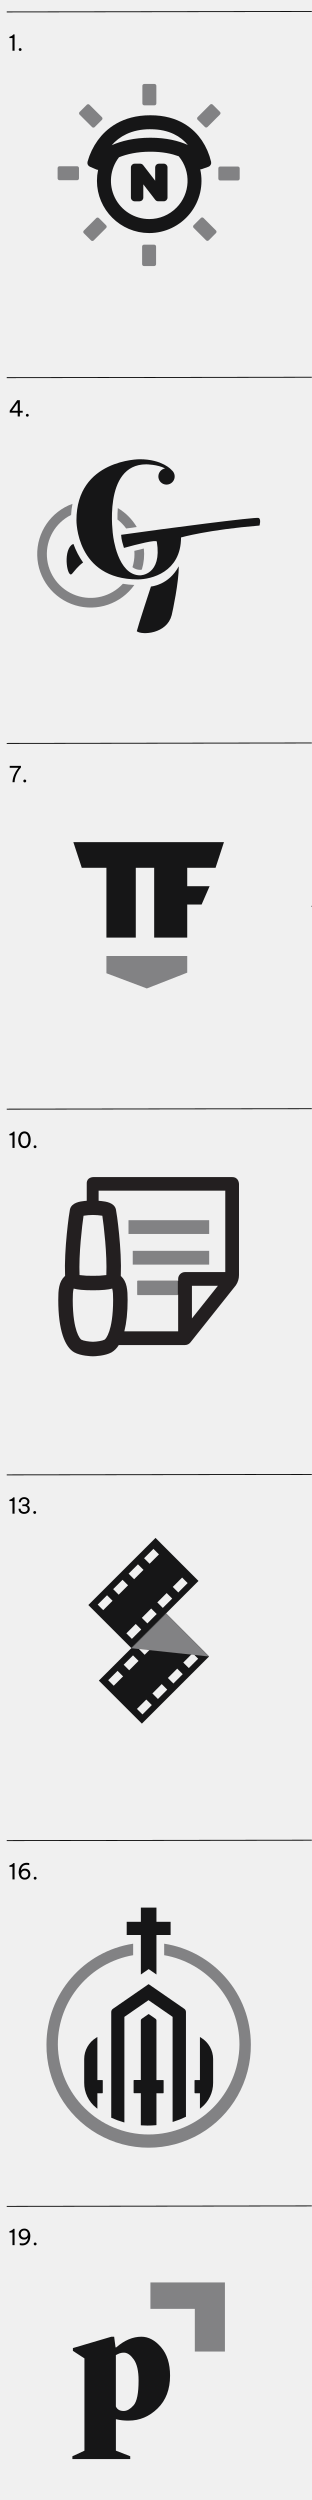
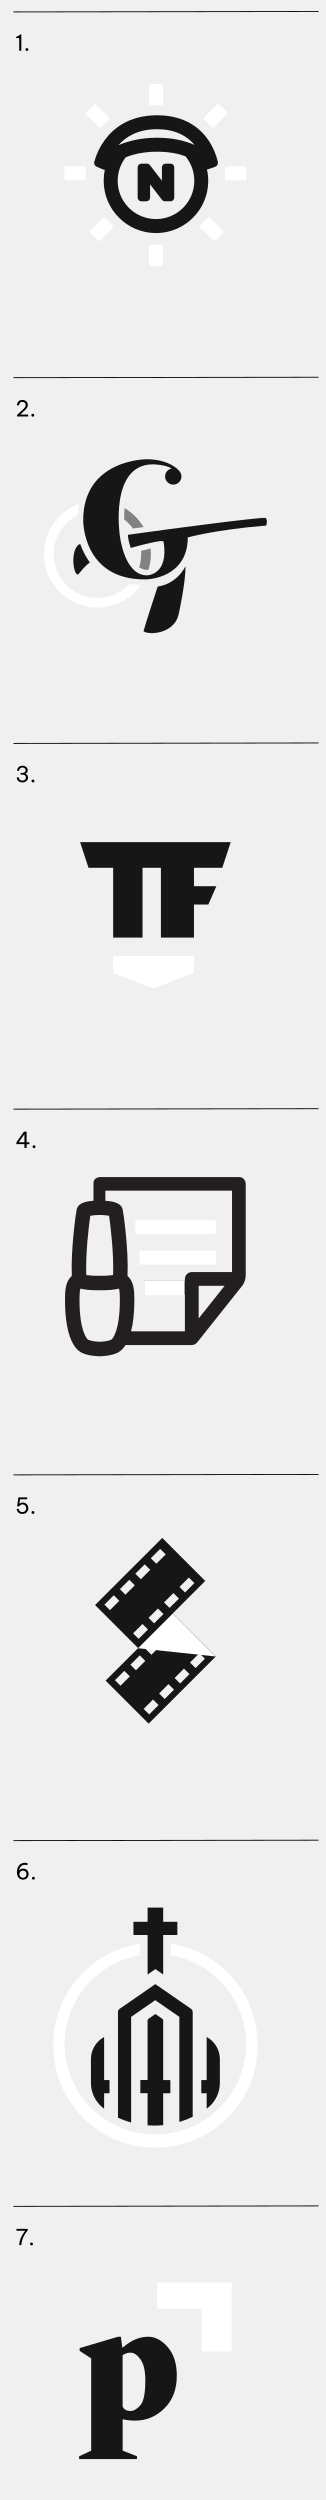
- <svg xmlns="http://www.w3.org/2000/svg" id="Layer_1" data-name="Layer 1" viewBox="0 0 370 2966">
+ <svg xmlns="http://www.w3.org/2000/svg" id="Layer_1" data-name="Layer 1" viewBox="0 0 386 2966">
  <defs>
-     <style>.cls-1{fill:#161617;}.cls-2{fill:#828284;}.cls-3{fill:#231f20;}.cls-4{fill:none;stroke:#000;stroke-miterlimit:10;stroke-width:1.05px;}</style>
+     <style>.cls-1{fill:#161617;}.cls-2{fill:#fff;}.cls-3{fill:#828284;}.cls-4{fill:#231f20;}.cls-5{fill:none;stroke:#000;stroke-miterlimit:10;stroke-width:1.05px;}</style>
  </defs>
-   <path class="cls-1" d="M197,1914.23l-79.72,79.64,51.06,51.06,32.58-32.58L248,1965.28Zm-2.47,13,6.55,6.56-6.55,6.57-4.55,4.54-6.56-6.57Zm-18.36,18.35,6.56,6.56-6.56,6.57-4.54,4.55-6.56-6.57Zm-36.7,49.84-4.54,4.54-6.57-6.56,11.11-11.11,6.56,6.56Zm13.8-13.82-6.56-6.56,11.11-11.11,6.56,6.57-6.57,6.56Zm20.27,47.89L169,2034l-6.56-6.55,11.11-11.11,6.55,6.56Zm18.35-18.36-4.54,4.55-6.56-6.57L191.87,1998l6.54,6.57Zm18.35-18.36-4.54,4.55-6.56-6.56,11.11-11.11,6.56,6.57ZM224,1979l-6.57-6.56,11.11-11.11,6.56,6.56-6.56,6.57Z" />
-   <polygon class="cls-2" points="155.72 1955.44 247.94 1965.29 196.97 1914.23 155.72 1955.44" />
-   <path class="cls-1" d="M184.5,1824.57l-79.72,79.64,51.06,51.06,32.58-32.58,47.06-47.06Zm-2.46,13,6.54,6.56-6.55,6.56-4.55,4.54-6.55-6.56Zm-18.36,18.35,6.56,6.56-6.57,6.56-4.54,4.55-6.56-6.57ZM127,1905.74l-4.54,4.54-6.57-6.56L127,1892.61l6.55,6.56Zm13.81-13.81-6.56-6.57,11.11-11.1,6.56,6.56-6.57,6.57ZM161,1939.81l-4.54,4.54-6.56-6.56,11.11-11.11,6.55,6.56Zm18.35-18.36-4.54,4.55-6.56-6.57,11.11-11.1,6.55,6.56Zm18.35-18.35-4.54,4.54-6.56-6.55L197.75,1890l6.56,6.57Zm13.81-13.81-6.56-6.56,11.11-11.11,6.55,6.56-6.56,6.57Z" />
-   <path class="cls-2" d="M170.66,650.77c-3,.69-6.77,1.6-11.29,2.77.09,1.28.16,2.56.16,3.87a51.4,51.4,0,0,1-2.38,15.52,15.18,15.18,0,0,0,9.19,3.16,10.07,10.07,0,0,0,1.95-.32,63.28,63.28,0,0,0,2.37-25Z" />
-   <path class="cls-2" d="M145.76,692.6a51.95,51.95,0,1,1-61.43-81.66A91.23,91.23,0,0,1,86,597.72,63.44,63.44,0,1,0,159.38,694,103,103,0,0,1,145.76,692.6Z" />
-   <path class="cls-2" d="M139.77,602.77c-.38,4.78-.47,9.4-.41,13.58A52.56,52.56,0,0,1,149.69,627l12.55-1.75A64,64,0,0,0,139.77,602.77Z" />
-   <path class="cls-1" d="M179.1,695.84s20.83-1.3,33-24c.18,18.23-7.3,53.6-8.38,57.88-5.71,22.6-35.61,24-41.44,19.17C163.81,742.3,179.1,695.84,179.1,695.84ZM84.77,646.6c-10.33,9.2-4.63,40.36.7,34.15,2.87-3.35,7.24-9.24,13.1-13.4a91.1,91.1,0,0,1-11.43-22A8.45,8.45,0,0,0,84.77,646.6Zm222.06-32.1c-3.16-1.37-108.16,12.21-163.15,20,.44,6.61,2,10.84,3.37,15.54,16.11-4.44,38.57-10.08,39-7.44,6.49,39.92-19.71,40-19.71,40-27.14,0-32.19-47.21-32.19-47.21s-12.7-84.5,39.37-84.5c0,0,13.52.09,22.32,4.85a9.68,9.68,0,1,0,7.56,1.8v-.13s-10.82-12.57-37.63-12.57c0,0-75.07,0-75.07,72.42,0,0-.91,70.15,72.8,70.15,15.48,0,51.27-8.28,51.27-49.78,0,0,31.81-9.11,93.08-14.11C307.85,623.57,310.14,615.94,306.83,614.5Z" />
-   <polygon class="cls-1" points="265.7 999.07 265.7 999.13 255.73 1029.58 222.12 1029.58 222.12 1051.37 248.69 1051.37 239.17 1073.16 222.12 1073.16 222.12 1112.38 182.9 1112.38 182.9 1029.58 161.11 1029.58 161.11 1112.38 126.25 1112.38 126.25 1029.58 97.01 1029.58 87.03 999.13 87.03 999.07 265.7 999.07" />
-   <polygon class="cls-2" points="126.25 1154.67 174.19 1172.72 222.12 1153.96 222.12 1134.17 126.25 1134.17 126.25 1154.67" />
-   <rect class="cls-2" x="157.49" y="1484" width="90.67" height="16.34" />
-   <path class="cls-3" d="M275.44,1396.5H110.64s-7.73,0-7.73,7.36v20.72c-.9.08-1.83.16-2.76.26-4.9.57-15.1,1.74-17.14,9.87-.93,3.76-7.16,48.09-5.79,79l-.21.18c-7.3,6.67-7.89,16.76-7.89,28.29,0,17.43,1.83,31.77,5.43,42.6,3.24,9.75,7.94,16.55,13.59,19.68,7.63,4.2,19.76,4.62,22.11,4.66h0c2.35-.05,14.47-.46,22.1-4.66a24.58,24.58,0,0,0,8.55-8.7h78.58a8.17,8.17,0,0,0,6.41-3.08l54-67.89a21.56,21.56,0,0,0,3.66-12v-108S283.59,1396.5,275.44,1396.5ZM99.12,1442.36a76.16,76.16,0,0,1,11.14-.93,76.55,76.55,0,0,1,11.15.93c1.7,11.4,5.8,45.75,4.74,70.38a105.06,105.06,0,0,1-15.88.9,105.29,105.29,0,0,1-15.9-.9C93.32,1488,97.42,1453.74,99.12,1442.36Zm30.54,137c-2.3,6.93-4.87,9.64-5.58,10-2.58,1.43-9.19,2.42-13.79,2.53-4.66-.11-11.27-1.1-13.84-2.52-.71-.41-3.28-3.11-5.58-10-2.08-6.23-4.56-17.74-4.56-37.18,0-5.28.16-10.4,1.11-13.41,4.75,1.32,11.88,2,21.74,2h2.22c9.83,0,17-.71,21.73-2,.95,3,1.1,8.13,1.1,13.41C134.21,1561.63,131.74,1573.16,129.66,1579.4Zm98.05-15.17v-38.69h30.78Zm39.56-55H219.52a8.19,8.19,0,0,0-8.17,8.17v2.06h0v.19h-48V1536h48v43.49H147.52c2.57-10,3.89-22.51,3.89-37.23,0-11.54-.6-21.62-7.89-28.29l-.21-.17c1.39-31.12-4.86-75.32-5.8-79-2-8.14-12.22-9.31-17.19-9.88-1.13-.13-2.24-.22-3.32-.3V1412.6l150.27,0Z" />
-   <rect class="cls-2" x="152.46" y="1447.63" width="95.69" height="16.35" />
-   <path class="cls-1" d="M826.73,1079.4s-10-1.39-58.7-1.39-80.12,12.34-94.09,19.33c0-24.69-.93-27.88-3.49-27.95-3.61-.11-8.78,0-9.79,4.19-7,25.23-22.61,27.12-22.61,27.12s-5.2.21-5.2-10.82c0-11.21,4-19.1,8.48-19.1,2.56,0,6.19,5.15,7,6.29a2.41,2.41,0,0,0,3.16,1,1.5,1.5,0,0,0,1-1.91s-2.09-10.71-14.44-10.71a16.46,16.46,0,0,0-15.84,10.48s.76.19-16.7,14.4-24.42,14.44-27.55,14c-.93-2.09-2.1-10.94-2.1-18.63s-2.1-14.9-9.78-14.9-13.05.23-28,21.42c-.7-3.72,1.4-14.76,1.4-14.76s17.93-25.53,17.93-55.81c0,0,.7-17.94-16.07-17.94-20.27,0-18.4,77.8-18.4,77.8s-22.12,10.71-68.48,10.71S371.38,1075,371.38,1075s-1.8-1.48-1.8.48c0,2.56,46.29,20,84.25,20a245.65,245.65,0,0,0,68.95-10c-.7,1.39-.93,14.44-.93,20s11,4.07,12.57,3.62c1.35-.38,3.06-1.91,3.5-5.25,1.2-9.24,16.07-26.09,19.33-26.09s.93,19.1.93,22.13c0,10.55,1.61,13.37,11.16,13.37,24,0,44.31-26.27,50.84-31.16-2.8,2.8-1.52,24,11.4,24,20.64,0,25.82-17.83,28.62-22-.51,2.26-1.17,12-1.17,21.13-13.11,9-22.36,32.44-22.36,42.46s2.8,14.44,10.25,14.44,17.16-1.67,22.83-17.71c2.39-6.76,4.58-35.55,4.42-44.25,36.18-17.08,69.29-19.92,93.67-19.92,48.44,0,52.5.77,54.59.77s4.9.73,4.9-.67C827.33,1079.32,826.73,1079.4,826.73,1079.4Zm-286-48.45c1-9.26,2.69-21,6.06-21,2,0,7.33.84,7.33,12.25s-5.12,39-14.55,49.38C539.55,1071.6,539.73,1040.4,540.71,1031Zm105,126c-5.13,0-4.43-9.78-4.43-10.83,0-16.88,17.35-36.79,17.35-36.79C658.8,1153.13,650.88,1157,645.76,1157Z" />
-   <path class="cls-1" d="M198.73,198.57a4.4,4.4,0,0,0-4.4-4.39h-5.85a4.39,4.39,0,0,0-4.39,4.41V214.4l-14.25-18.48a4.42,4.42,0,0,0-3.48-1.72h-6.65a4.4,4.4,0,0,0-4.4,4.4l0,35.83a4.42,4.42,0,0,0,4.4,4.4h5.92a4.4,4.4,0,0,0,4.39-4.4v-15.7l14.19,18.37a4.44,4.44,0,0,0,3.48,1.71h6.65a4.4,4.4,0,0,0,4.39-4.41Z" />
-   <rect class="cls-2" x="168.58" y="290.29" width="16.58" height="25.36" rx="2.23" />
-   <rect class="cls-2" x="168.91" y="99.61" width="16.58" height="25.36" rx="2.23" />
-   <rect class="cls-2" x="99.99" y="263.71" width="25.36" height="16.58" rx="2.23" transform="translate(-159.43 159.58) rotate(-45.05)" />
-   <rect class="cls-2" x="235.05" y="129.11" width="25.36" height="16.58" rx="2.23" transform="translate(-24.54 215.64) rotate(-45.05)" />
-   <rect class="cls-2" x="234.68" y="259.21" width="16.58" height="25.36" rx="2.23" transform="translate(-121.11 251.74) rotate(-45.05)" />
-   <rect class="cls-2" x="99.39" y="124.84" width="16.58" height="25.36" rx="2.23" transform="translate(-65.72 116.57) rotate(-45.05)" />
-   <rect class="cls-2" x="68.35" y="197.23" width="25.36" height="16.58" rx="2.23" />
-   <rect class="cls-2" x="259.02" y="197.55" width="25.36" height="16.58" rx="2.23" />
-   <path class="cls-1" d="M250.44,192a76.4,76.4,0,0,0-11-25.45c-9.19-13.6-27.25-29.8-61-29.8h-.09c-33.71,0-52.49,16.15-62.3,29.67a80.13,80.13,0,0,0-12.18,25.4,5,5,0,0,0,2.86,6l7.65,3.29a5.22,5.22,0,0,0,2,.4,61.31,61.31,0,0,0-1.37,13,62.1,62.1,0,0,0,62,62h.05a62,62,0,0,0,60.49-75.55,5.07,5.07,0,0,0,1.76-.28l7.88-2.8A5,5,0,0,0,250.44,192Zm-72.09-38.67h.08c22.62,0,36.26,8.82,44.43,18.66-10.85-4.84-25.39-8.59-44.38-8.59h-.12c-19.37,0-34.47,3.92-45.83,8.87C141.27,162.26,155.48,153.3,178.35,153.29Zm30.86,93.23a45.17,45.17,0,0,1-32.13,13.34h0a45.44,45.44,0,0,1-35.91-73.3c9.25-3.71,21.49-6.61,37.24-6.62h.11c14.08,0,25.08,2.31,33.52,5.43a45.45,45.45,0,0,1-2.79,61.15Z" />
-   <path class="cls-1" d="M85.88,2917.44v-3.31l14.3-6.64V2798l-13.68-8.92v-3.32l45.61-13.47h3.31l1.66,12.65h.83q14.51-12.64,29.86-12.65,12.63,0,23.32,12.44t10.67,33.79q0,24.46-14.82,38.87t-34.1,14.41a60.71,60.71,0,0,1-15.34-1.66v37.31l17,6.64v3.31ZM147,2791.2a14.29,14.29,0,0,0-4.87.72,37.84,37.84,0,0,0-4.66,2.18V2855c1.52,3.6,4.62,5.39,9.33,5.39q5.79,0,11.71-6.73t5.91-29.55q0-16.79-5.71-24.87T147,2791.2Z" />
-   <polygon class="cls-2" points="266.85 2789.87 231.14 2789.87 231.14 2739.23 178.46 2739.23 178.46 2707.89 266.85 2707.89 266.85 2789.87" />
-   <path class="cls-2" d="M194.77,2306v13.65c50.65,8.77,89.33,52.92,89.33,106a107.74,107.74,0,0,1-215.47,0c0-53.12,38.68-97.27,89.33-106V2306c-58.12,8.92-102.83,59.11-102.83,119.69a121.24,121.24,0,1,0,242.47,0C297.6,2365.11,252.89,2314.92,194.77,2306Z" />
-   <polygon class="cls-1" points="167.12 2342.55 176.37 2336.14 185.61 2342.55 185.61 2295.65 202.41 2295.65 202.41 2280 185.61 2280 185.61 2263.18 167.12 2263.18 167.12 2280 150.32 2280 150.32 2295.65 167.12 2295.65 167.12 2342.55" />
-   <path class="cls-1" d="M167.88,2521.52c2.75.19,5,.27,7.22.27,3.13,0,6.42-.16,9.77-.47l.74-.07v-37.83h7.95a.57.57,0,0,0,.57-.57v-14.51a.56.56,0,0,0-.57-.57h-7.95V2397a2.27,2.27,0,0,0-1-1.87l-7.94-5.5a.56.56,0,0,0-.65,0l-7.94,5.5a2.27,2.27,0,0,0-1,1.87v70.75h-8a.56.56,0,0,0-.57.57v14.51a.57.57,0,0,0,.57.57h8v38Z" />
-   <path class="cls-1" d="M206.05,2517.11a104.41,104.41,0,0,0,14.11-5.56l.46-.23V2387a4.58,4.58,0,0,0-2-3.76l-42-29.05a.56.56,0,0,0-.65,0l-42,29.05a4.58,4.58,0,0,0-2,3.76v125.47l.48.22a105.38,105.38,0,0,0,14.12,5.14l1,.29V2392.81l28.6-19.8,28.61,19.8v124.63Z" />
-   <path class="cls-1" d="M238.67,2500.63a37.64,37.64,0,0,0,14.18-29.69v-28.05a29.82,29.82,0,0,0-14.41-25.45l-1.24-.75v51.08h-5.84a.56.56,0,0,0-.57.57v14.51a.57.57,0,0,0,.57.57h5.84v18.35Z" />
-   <path class="cls-1" d="M114.06,2500.63a37.64,37.64,0,0,1-14.18-29.69v-28.05a29.82,29.82,0,0,1,14.41-25.45l1.24-.75v51.08h5.84a.56.56,0,0,1,.57.57v14.51a.57.57,0,0,1-.57.57h-5.84v18.35Z" />
-   <path d="M17.29,40.84V60.19H14.78v-15l-3.63,0V43.74l.65-.21a10,10,0,0,0,2.24-1,6.35,6.35,0,0,0,1.58-1.43l.24-.29Z" />
-   <path d="M23.91,60.45a1.62,1.62,0,0,1-1.22-.51,1.73,1.73,0,0,1,0-2.39,1.7,1.7,0,0,1,2.92,1.2A1.68,1.68,0,0,1,25.13,60,1.64,1.64,0,0,1,23.91,60.45Z" />
-   <line class="cls-4" x1="8" y1="14.16" x2="369.94" y2="13.64" />
-   <path d="M21,494.1v-4.5l-9.47,0v-2.33l8.89-12.5h3.14v12.63h3.37v2.22H23.57v4.5Zm-6.83-6.72H21v-9.62Z" />
-   <path d="M32.41,494.36a1.62,1.62,0,0,1-1.22-.51,1.73,1.73,0,0,1,0-2.39,1.7,1.7,0,0,1,2.92,1.2,1.68,1.68,0,0,1-.48,1.21A1.64,1.64,0,0,1,32.41,494.36Z" />
-   <line class="cls-4" x1="8" y1="448.07" x2="369.94" y2="447.55" />
-   <path d="M14.83,928a22.86,22.86,0,0,1,.66-4.77A26.26,26.26,0,0,1,16.93,919a32.39,32.39,0,0,1,1.8-3.54c.63-1.05,1.23-2,1.79-2.73s1-1.37,1.4-1.81H11.54v-2.27H24.85v1.91c-.7.78-1.32,1.54-1.87,2.27A31.93,31.93,0,0,0,19.45,919,27,27,0,0,0,18,923.21a23,23,0,0,0-.68,4.8Z" />
-   <path d="M29.38,928.27a1.61,1.61,0,0,1-1.22-.51,1.73,1.73,0,0,1,0-2.39,1.71,1.71,0,1,1,1.22,2.9Z" />
-   <line class="cls-4" x1="8" y1="881.98" x2="369.94" y2="881.46" />
-   <path d="M17.29,1342.57v19.35H14.78v-15l-3.63,0v-1.47l.65-.21a10,10,0,0,0,2.24-1,6.16,6.16,0,0,0,1.58-1.43l.24-.29Z" />
-   <path d="M29,1362.16a6.3,6.3,0,0,1-3.19-.8,6.94,6.94,0,0,1-2.31-2.17,10.73,10.73,0,0,1-1.42-3.18,15.28,15.28,0,0,1,0-7.6,10.79,10.79,0,0,1,1.42-3.17,6.65,6.65,0,0,1,2.31-2.17,6.84,6.84,0,0,1,6.38,0,6.68,6.68,0,0,1,2.32,2.17,10.77,10.77,0,0,1,1.41,3.17,15.28,15.28,0,0,1,0,7.6,10.72,10.72,0,0,1-1.41,3.18,7,7,0,0,1-2.32,2.17A6.3,6.3,0,0,1,29,1362.16Zm0-2.36a4,4,0,0,0,3.41-1.92,12.52,12.52,0,0,0,0-11.31,4,4,0,0,0-6.82,0,12.5,12.5,0,0,0,0,11.3A4,4,0,0,0,29,1359.8Z" />
-   <path d="M41.59,1362.18a1.62,1.62,0,0,1-1.22-.51,1.73,1.73,0,0,1,0-2.39,1.7,1.7,0,0,1,2.92,1.2,1.68,1.68,0,0,1-.48,1.21A1.64,1.64,0,0,1,41.59,1362.18Z" />
-   <line class="cls-4" x1="8" y1="1315.89" x2="369.94" y2="1315.37" />
-   <path d="M17.29,1776.48v19.35H14.78v-15l-3.63,0v-1.47l.65-.21a10.48,10.48,0,0,0,2.24-1,6.4,6.4,0,0,0,1.58-1.44l.24-.29Z" />
-   <path d="M28.67,1796.09a8.07,8.07,0,0,1-3.23-.65A5.53,5.53,0,0,1,22,1790h2.43a3.66,3.66,0,0,0,.62,2.19,3.62,3.62,0,0,0,1.59,1.28,5.13,5.13,0,0,0,2,.42,4.89,4.89,0,0,0,2.07-.43,3.66,3.66,0,0,0,1.51-1.27,3.4,3.4,0,0,0,.58-2,3.12,3.12,0,0,0-1-2.45,4,4,0,0,0-2.72-.9H26.47v-2h2.62a3.66,3.66,0,0,0,2.42-.84,2.8,2.8,0,0,0,1-2.27,3,3,0,0,0-.54-1.8,3.74,3.74,0,0,0-1.41-1.16,4.39,4.39,0,0,0-3.77,0,3.69,3.69,0,0,0-1.48,1.3,3.91,3.91,0,0,0-.57,2.2H22.37a5.62,5.62,0,0,1,3.31-5.41,7.23,7.23,0,0,1,3-.66,7.32,7.32,0,0,1,3.05.64,5.82,5.82,0,0,1,2.31,1.83,4.56,4.56,0,0,1,.89,2.84,4.34,4.34,0,0,1-2.77,4.21v.13a4.79,4.79,0,0,1,2.28,1.59,4.45,4.45,0,0,1,.89,2.83,5.17,5.17,0,0,1-.95,3.11,6,6,0,0,1-2.45,2A7.87,7.87,0,0,1,28.67,1796.09Z" />
-   <path d="M41.17,1796.09a1.59,1.59,0,0,1-1.21-.51,1.7,1.7,0,0,1,0-2.39,1.61,1.61,0,0,1,1.21-.5,1.7,1.7,0,1,1,0,3.4Z" />
-   <line class="cls-4" x1="8" y1="1749.8" x2="369.94" y2="1749.28" />
-   <path d="M17.29,2210.39v19.35H14.78v-15l-3.63,0v-1.47l.65-.21a10.48,10.48,0,0,0,2.24-1,6.4,6.4,0,0,0,1.58-1.44l.24-.29Z" />
-   <path d="M29.38,2230a7,7,0,0,1-3.23-.7,6.29,6.29,0,0,1-2.27-2,8.83,8.83,0,0,1-1.32-2.84,13.07,13.07,0,0,1-.43-3.34,15,15,0,0,1,.32-3,13.18,13.18,0,0,1,1-3,8.77,8.77,0,0,1,1.78-2.57,8.14,8.14,0,0,1,2.69-1.82,9.19,9.19,0,0,1,3.7-.68,11.89,11.89,0,0,1,1.53.09,13.64,13.64,0,0,1,1.53.3v2.35c-.63-.14-1.18-.24-1.66-.3a11.64,11.64,0,0,0-1.45-.09,6.85,6.85,0,0,0-2.74.49,5.73,5.73,0,0,0-1.9,1.28,6.48,6.48,0,0,0-1.23,1.72,8.31,8.31,0,0,0-.67,1.83,8.9,8.9,0,0,0-.24,1.56,5,5,0,0,1,.74-.86,5.06,5.06,0,0,1,1.54-1,6.36,6.36,0,0,1,2.54-.44,6.31,6.31,0,0,1,3.55.93,6,6,0,0,1,2.13,2.39,7,7,0,0,1,0,6.21,6.11,6.11,0,0,1-2.2,2.46A6.56,6.56,0,0,1,29.38,2230Zm-.06-2.19a4.56,4.56,0,0,0,2-.47,4,4,0,0,0,1.56-1.43,4.26,4.26,0,0,0,.62-2.37,4.36,4.36,0,0,0-.62-2.39,3.93,3.93,0,0,0-1.56-1.42,4.51,4.51,0,0,0-4,0,4,4,0,0,0-1.57,1.42,4.35,4.35,0,0,0-.61,2.39,4.26,4.26,0,0,0,.61,2.37,4,4,0,0,0,1.57,1.43A4.55,4.55,0,0,0,29.32,2227.81Z" />
-   <path d="M41.7,2230a1.64,1.64,0,0,1-1.22-.5,1.71,1.71,0,0,1-.48-1.2,1.66,1.66,0,0,1,.48-1.2,1.73,1.73,0,0,1,2.43,0,1.73,1.73,0,0,1,0,2.41A1.62,1.62,0,0,1,41.7,2230Z" />
-   <line class="cls-4" x1="8" y1="2183.71" x2="369.94" y2="2183.19" />
-   <path d="M17.29,2644.3v19.35H14.78v-15l-3.63,0v-1.47l.65-.21a10,10,0,0,0,2.24-1,6.16,6.16,0,0,0,1.58-1.43l.24-.29Z" />
-   <path d="M28.75,2644a7,7,0,0,1,3.23.7,6.26,6.26,0,0,1,2.26,2,8.87,8.87,0,0,1,1.32,2.83,12.57,12.57,0,0,1,.43,3.36,14.87,14.87,0,0,1-.31,3,13.69,13.69,0,0,1-1,3,9.36,9.36,0,0,1-1.78,2.58,8.38,8.38,0,0,1-2.69,1.81,9.22,9.22,0,0,1-3.7.68,10.39,10.39,0,0,1-1.52-.1c-.47-.07-1-.17-1.54-.29v-2.35c.62.12,1.18.22,1.66.29a10,10,0,0,0,1.45.1,7,7,0,0,0,2.73-.48,5.69,5.69,0,0,0,1.91-1.29,6.72,6.72,0,0,0,1.23-1.72,8.85,8.85,0,0,0,.67-1.83,8.65,8.65,0,0,0,.23-1.56,4.4,4.4,0,0,1-.73.86,5.19,5.19,0,0,1-1.54,1,6.4,6.4,0,0,1-2.54.44,6.35,6.35,0,0,1-3.54-.93,5.91,5.91,0,0,1-2.15-2.4,7,7,0,0,1-.72-3.07,7.13,7.13,0,0,1,.73-3.14,6.06,6.06,0,0,1,2.22-2.45A6.67,6.67,0,0,1,28.75,2644Zm.05,2.19a4.4,4.4,0,0,0-2,.48,3.86,3.86,0,0,0-1.57,1.41,4.27,4.27,0,0,0-.61,2.38,4.33,4.33,0,0,0,.61,2.39,3.91,3.91,0,0,0,1.57,1.43,4.49,4.49,0,0,0,4,0,3.91,3.91,0,0,0,1.57-1.43,4.33,4.33,0,0,0,.62-2.39,4.27,4.27,0,0,0-.62-2.38,3.86,3.86,0,0,0-1.57-1.41A4.37,4.37,0,0,0,28.8,2646.23Z" />
-   <path d="M41.7,2663.91a1.61,1.61,0,0,1-1.22-.51,1.73,1.73,0,0,1,0-2.39,1.73,1.73,0,0,1,2.43,0,1.67,1.67,0,0,1,.49,1.2,1.69,1.69,0,0,1-.49,1.21A1.62,1.62,0,0,1,41.7,2663.91Z" />
-   <line class="cls-4" x1="8" y1="2617.62" x2="369.94" y2="2617.1" />
-   <rect class="cls-2" x="163" y="1519.5" width="48" height="17" />
+   <path class="cls-1" d="M205,1914.23l-79.72,79.64,51.06,51.06,32.58-32.58L256,1965.28Zm-2.47,13,6.55,6.56-6.55,6.57-4.55,4.54-6.56-6.57Zm-18.36,18.35,6.56,6.56-6.56,6.57-4.54,4.55-6.56-6.57Zm-36.7,49.84-4.54,4.54-6.57-6.56,11.11-11.11,6.56,6.56Zm13.8-13.82-6.56-6.56,11.11-11.11,6.56,6.57-6.57,6.56Zm20.27,47.89L177,2034l-6.56-6.55,11.11-11.11,6.55,6.56Zm18.35-18.36-4.54,4.55-6.56-6.57L199.87,1998l6.54,6.57Zm18.35-18.36-4.54,4.55-6.56-6.56,11.11-11.11,6.56,6.57ZM232,1979l-6.57-6.56,11.11-11.11,6.56,6.56-6.56,6.57Z" />
+   <polygon class="cls-2" points="163.72 1955.44 255.94 1965.29 204.97 1914.23 163.72 1955.44" />
+   <path class="cls-1" d="M192.5,1824.57l-79.72,79.64,51.06,51.06,32.58-32.58,47.06-47.06Zm-2.46,13,6.54,6.56-6.55,6.56-4.55,4.54-6.55-6.56Zm-18.36,18.35,6.56,6.56-6.57,6.56-4.54,4.55-6.56-6.57ZM135,1905.74l-4.54,4.54-6.57-6.56L135,1892.61l6.55,6.56Zm13.81-13.81-6.56-6.57,11.11-11.1,6.56,6.56-6.57,6.57ZM169,1939.81l-4.54,4.54-6.56-6.56,11.11-11.11,6.55,6.56Zm18.35-18.36-4.54,4.55-6.56-6.57,11.11-11.1,6.55,6.56Zm18.35-18.35-4.54,4.54-6.56-6.55L205.75,1890l6.56,6.57Zm13.81-13.81-6.56-6.56,11.11-11.11,6.55,6.56-6.56,6.57Z" />
+   <path class="cls-3" d="M178.66,650.77c-3,.69-6.77,1.6-11.29,2.77.09,1.28.16,2.56.16,3.87a51.4,51.4,0,0,1-2.38,15.52,15.18,15.18,0,0,0,9.19,3.16,10.07,10.07,0,0,0,1.95-.32,63.28,63.28,0,0,0,2.37-25Z" />
+   <path class="cls-2" d="M153.76,692.6a51.95,51.95,0,1,1-61.43-81.66A91.23,91.23,0,0,1,94,597.72,63.44,63.44,0,1,0,167.38,694,103,103,0,0,1,153.76,692.6Z" />
+   <path class="cls-3" d="M147.77,602.77c-.38,4.78-.47,9.4-.41,13.58A52.56,52.56,0,0,1,157.69,627l12.55-1.75A64,64,0,0,0,147.77,602.77Z" />
+   <path class="cls-1" d="M187.1,695.84s20.83-1.3,33-24c.18,18.23-7.3,53.6-8.38,57.88-5.71,22.6-35.61,24-41.44,19.17C171.81,742.3,187.1,695.84,187.1,695.84ZM92.77,646.6c-10.33,9.2-4.63,40.36.7,34.15,2.87-3.35,7.24-9.24,13.1-13.4a91.1,91.1,0,0,1-11.43-22A8.45,8.45,0,0,0,92.77,646.6Zm222.06-32.1c-3.16-1.37-108.16,12.21-163.15,20,.44,6.61,2,10.84,3.37,15.54,16.11-4.44,38.57-10.08,39-7.44,6.49,39.92-19.71,40-19.71,40-27.14,0-32.19-47.21-32.19-47.21s-12.7-84.5,39.37-84.5c0,0,13.52.09,22.32,4.85a9.68,9.68,0,1,0,7.56,1.8v-.13s-10.82-12.57-37.63-12.57c0,0-75.07,0-75.07,72.42,0,0-.91,70.15,72.8,70.15,15.48,0,51.27-8.28,51.27-49.78,0,0,31.81-9.11,93.08-14.11C315.85,623.57,318.14,615.94,314.83,614.5Z" />
+   <polygon class="cls-1" points="273.7 999.07 273.7 999.13 263.73 1029.58 230.12 1029.58 230.12 1051.37 256.69 1051.37 247.17 1073.16 230.12 1073.16 230.12 1112.38 190.9 1112.38 190.9 1029.58 169.11 1029.58 169.11 1112.38 134.25 1112.38 134.25 1029.58 105.01 1029.58 95.03 999.13 95.03 999.07 273.7 999.07" />
+   <polygon class="cls-2" points="134.25 1154.67 182.19 1172.72 230.12 1153.96 230.12 1134.17 134.25 1134.17 134.25 1154.67" />
+   <rect class="cls-2" x="165.49" y="1484" width="90.67" height="16.34" />
+   <path class="cls-4" d="M283.44,1396.5H118.64s-7.73,0-7.73,7.36v20.72c-.9.08-1.83.16-2.76.26-4.9.57-15.1,1.74-17.14,9.87-.93,3.76-7.16,48.09-5.79,79l-.21.18c-7.3,6.67-7.89,16.76-7.89,28.29,0,17.43,1.83,31.77,5.43,42.6,3.24,9.75,7.94,16.55,13.59,19.68,7.63,4.2,19.76,4.62,22.11,4.66h0c2.35-.05,14.47-.46,22.1-4.66a24.58,24.58,0,0,0,8.55-8.7h78.58a8.17,8.17,0,0,0,6.41-3.08l54-67.89a21.56,21.56,0,0,0,3.66-12v-108S291.59,1396.5,283.44,1396.5Zm-176.32,45.86a76.16,76.16,0,0,1,11.14-.93,76.55,76.55,0,0,1,11.15.93c1.7,11.4,5.8,45.75,4.74,70.38a105.06,105.06,0,0,1-15.88.9,105.29,105.29,0,0,1-15.9-.9C101.32,1488,105.42,1453.74,107.12,1442.36Zm30.54,137c-2.3,6.93-4.87,9.64-5.58,10-2.58,1.43-9.19,2.42-13.79,2.53-4.66-.11-11.27-1.1-13.84-2.52-.71-.41-3.28-3.11-5.58-10-2.08-6.23-4.56-17.74-4.56-37.18,0-5.28.16-10.4,1.11-13.41,4.75,1.32,11.88,2,21.74,2h2.22c9.83,0,17-.71,21.73-2,.95,3,1.1,8.13,1.1,13.41C142.21,1561.63,139.74,1573.16,137.66,1579.4Zm98.05-15.17v-38.69h30.78Zm39.56-55H227.52a8.19,8.19,0,0,0-8.17,8.17v2.06h0v.19h-48V1536h48v43.49H155.52c2.57-10,3.89-22.51,3.89-37.23,0-11.54-.6-21.62-7.89-28.29l-.21-.17c1.39-31.12-4.86-75.32-5.8-79-2-8.14-12.22-9.31-17.19-9.88-1.13-.13-2.24-.22-3.32-.3V1412.6l150.27,0Z" />
+   <rect class="cls-2" x="160.46" y="1447.63" width="95.69" height="16.35" />
+   <path class="cls-1" d="M206.73,198.57a4.4,4.4,0,0,0-4.4-4.39h-5.85a4.39,4.39,0,0,0-4.39,4.41V214.4l-14.25-18.48a4.42,4.42,0,0,0-3.48-1.72h-6.65a4.4,4.4,0,0,0-4.4,4.4l0,35.83a4.42,4.42,0,0,0,4.4,4.4h5.92a4.4,4.4,0,0,0,4.39-4.4v-15.7l14.19,18.37a4.44,4.44,0,0,0,3.48,1.71h6.65a4.4,4.4,0,0,0,4.39-4.41Z" />
+   <rect class="cls-2" x="176.58" y="290.29" width="16.58" height="25.36" rx="2.23" />
+   <rect class="cls-2" x="176.91" y="99.61" width="16.58" height="25.36" rx="2.23" />
+   <rect class="cls-2" x="107.99" y="263.71" width="25.36" height="16.58" rx="2.23" transform="translate(-157.09 165.25) rotate(-45.05)" />
+   <rect class="cls-2" x="243.05" y="129.11" width="25.36" height="16.58" rx="2.23" transform="translate(-22.19 221.3) rotate(-45.05)" />
+   <rect class="cls-2" x="242.68" y="259.21" width="16.58" height="25.36" rx="2.23" transform="translate(-118.76 257.4) rotate(-45.05)" />
+   <rect class="cls-2" x="107.39" y="124.84" width="16.58" height="25.36" rx="2.23" transform="translate(-63.37 122.23) rotate(-45.05)" />
+   <rect class="cls-2" x="76.35" y="197.23" width="25.36" height="16.58" rx="2.23" />
+   <rect class="cls-2" x="267.02" y="197.55" width="25.36" height="16.58" rx="2.23" />
+   <path class="cls-1" d="M258.44,192a76.4,76.4,0,0,0-11-25.45c-9.19-13.6-27.25-29.8-61-29.8h-.09c-33.71,0-52.49,16.15-62.3,29.67a80.13,80.13,0,0,0-12.18,25.4,5,5,0,0,0,2.86,6l7.65,3.29a5.22,5.22,0,0,0,2,.4,61.31,61.31,0,0,0-1.37,13,62.1,62.1,0,0,0,62,62h.05a62,62,0,0,0,60.49-75.55,5.07,5.07,0,0,0,1.76-.28l7.88-2.8A5,5,0,0,0,258.44,192Zm-72.09-38.67h.08c22.62,0,36.26,8.82,44.43,18.66-10.85-4.84-25.39-8.59-44.38-8.59h-.12c-19.37,0-34.47,3.92-45.83,8.87C149.27,162.26,163.48,153.3,186.35,153.29Zm30.86,93.23a45.17,45.17,0,0,1-32.13,13.34h0a45.44,45.44,0,0,1-35.91-73.3c9.25-3.71,21.49-6.61,37.24-6.62h.11c14.08,0,25.08,2.31,33.52,5.43a45.45,45.45,0,0,1-2.79,61.15Z" />
+   <path class="cls-1" d="M93.88,2917.44v-3.31l14.3-6.64V2798l-13.68-8.92v-3.32l45.61-13.47h3.31l1.66,12.65h.83q14.51-12.64,29.86-12.65,12.63,0,23.32,12.44t10.67,33.79q0,24.46-14.82,38.87t-34.1,14.41a60.71,60.71,0,0,1-15.34-1.66v37.31l17,6.64v3.31ZM155,2791.2a14.29,14.29,0,0,0-4.87.72,37.84,37.84,0,0,0-4.66,2.18V2855c1.52,3.6,4.62,5.39,9.33,5.39q5.79,0,11.71-6.73t5.91-29.55q0-16.79-5.71-24.87T155,2791.2Z" />
+   <polygon class="cls-2" points="274.85 2789.87 239.14 2789.87 239.14 2739.23 186.46 2739.23 186.46 2707.89 274.85 2707.89 274.85 2789.87" />
+   <path class="cls-2" d="M202.77,2306v13.65c50.65,8.77,89.33,52.92,89.33,106a107.74,107.74,0,0,1-215.47,0c0-53.12,38.68-97.27,89.33-106V2306c-58.12,8.92-102.83,59.11-102.83,119.69a121.24,121.24,0,1,0,242.47,0C305.6,2365.11,260.89,2314.92,202.77,2306Z" />
+   <polygon class="cls-1" points="175.12 2342.55 184.37 2336.14 193.61 2342.55 193.61 2295.65 210.41 2295.65 210.41 2280 193.61 2280 193.61 2263.18 175.12 2263.18 175.12 2280 158.32 2280 158.32 2295.65 175.12 2295.65 175.12 2342.55" />
+   <path class="cls-1" d="M175.88,2521.52c2.75.19,5,.27,7.22.27,3.13,0,6.42-.16,9.77-.47l.74-.07v-37.83h7.95a.57.57,0,0,0,.57-.57v-14.51a.56.56,0,0,0-.57-.57h-7.95V2397a2.27,2.27,0,0,0-1-1.87l-7.94-5.5a.56.56,0,0,0-.65,0l-7.94,5.5a2.27,2.27,0,0,0-1,1.87v70.75h-8a.56.56,0,0,0-.57.57v14.51a.57.57,0,0,0,.57.57h8v38Z" />
+   <path class="cls-1" d="M214.05,2517.11a104.41,104.41,0,0,0,14.11-5.56l.46-.23V2387a4.58,4.58,0,0,0-2-3.76l-42-29.05a.56.56,0,0,0-.65,0l-42,29.05a4.58,4.58,0,0,0-2,3.76v125.47l.48.22a105.38,105.38,0,0,0,14.12,5.14l1,.29V2392.81l28.6-19.8,28.61,19.8v124.63Z" />
+   <path class="cls-1" d="M246.67,2500.63a37.64,37.64,0,0,0,14.18-29.69v-28.05a29.82,29.82,0,0,0-14.41-25.45l-1.24-.75v51.08h-5.84a.56.56,0,0,0-.57.57v14.51a.57.57,0,0,0,.57.57h5.84v18.35Z" />
+   <path class="cls-1" d="M122.06,2500.63a37.64,37.64,0,0,1-14.18-29.69v-28.05a29.82,29.82,0,0,1,14.41-25.45l1.24-.75v51.08h5.84a.56.56,0,0,1,.57.57v14.51a.57.57,0,0,1-.57.57h-5.84v18.35Z" />
+   <path d="M25.29,40.84V60.19H22.78v-15l-3.63,0V43.74l.65-.21a10,10,0,0,0,2.24-1,6.35,6.35,0,0,0,1.58-1.43l.24-.29Z" />
+   <path d="M31.91,60.45a1.62,1.62,0,0,1-1.22-.51,1.73,1.73,0,0,1,0-2.39,1.7,1.7,0,0,1,2.92,1.2A1.68,1.68,0,0,1,33.13,60,1.64,1.64,0,0,1,31.91,60.45Z" />
+   <line class="cls-5" x1="16" y1="14.16" x2="377.94" y2="13.64" />
+   <path d="M20.22,494.1v-1.8l4.24-3.93,3.12-2.89a12.53,12.53,0,0,0,2.11-2.42,4.69,4.69,0,0,0,.76-2.58,3.36,3.36,0,0,0-.57-2,3.64,3.64,0,0,0-1.43-1.24,4.1,4.1,0,0,0-1.82-.44,4.29,4.29,0,0,0-2,.42,3.33,3.33,0,0,0-1.2,1,4.24,4.24,0,0,0-.6,1.23,6.84,6.84,0,0,0-.24,1.45H20.12a8.9,8.9,0,0,1,.22-1.68,7.51,7.51,0,0,1,.56-1.55A5.74,5.74,0,0,1,22,476.16a5.43,5.43,0,0,1,1.86-1.2,7.18,7.18,0,0,1,2.78-.47,7.2,7.2,0,0,1,3.13.69A5.51,5.51,0,0,1,33,480.42a5.9,5.9,0,0,1-.88,3.18,13.78,13.78,0,0,1-2.31,2.79l-3.14,2.93L24,491.77h9.42v2.33Z" />
+   <path d="M38.87,494.36a1.61,1.61,0,0,1-1.22-.51,1.73,1.73,0,0,1,0-2.39,1.71,1.71,0,1,1,1.22,2.9Z" />
+   <line class="cls-5" x1="16" y1="448.07" x2="377.94" y2="447.55" />
+   <path d="M26.6,928.27a8.25,8.25,0,0,1-3.23-.65,5.53,5.53,0,0,1-3.44-5.41h2.43A3.68,3.68,0,0,0,23,924.4a3.62,3.62,0,0,0,1.59,1.28,5.13,5.13,0,0,0,2,.42,4.89,4.89,0,0,0,2.07-.43,3.66,3.66,0,0,0,1.51-1.27,3.43,3.43,0,0,0,.58-2,3.11,3.11,0,0,0-1-2.45A4,4,0,0,0,27,919H24.4v-2H27a3.66,3.66,0,0,0,2.42-.84,2.81,2.81,0,0,0,1-2.27,3,3,0,0,0-.54-1.8A3.74,3.74,0,0,0,28.5,911a4.36,4.36,0,0,0-1.9-.42,4.26,4.26,0,0,0-1.87.43,3.69,3.69,0,0,0-1.48,1.3,3.9,3.9,0,0,0-.57,2.19H20.3a5.62,5.62,0,0,1,3.31-5.4,7.23,7.23,0,0,1,3-.66,7.32,7.32,0,0,1,3.05.64A5.83,5.83,0,0,1,32,910.87a4.62,4.62,0,0,1,.88,2.84,4.34,4.34,0,0,1-2.77,4.21v.13a4.79,4.79,0,0,1,2.28,1.59,4.43,4.43,0,0,1,.89,2.83,5.23,5.23,0,0,1-.94,3.11,6.11,6.11,0,0,1-2.46,2A7.87,7.87,0,0,1,26.6,928.27Z" />
+   <path d="M39.1,928.27a1.59,1.59,0,0,1-1.21-.51,1.7,1.7,0,0,1,0-2.39,1.61,1.61,0,0,1,1.21-.5,1.64,1.64,0,0,1,1.22.5,1.66,1.66,0,0,1,.48,1.2,1.68,1.68,0,0,1-.48,1.21A1.63,1.63,0,0,1,39.1,928.27Z" />
+   <line class="cls-5" x1="16" y1="881.98" x2="377.94" y2="881.46" />
+   <path d="M29,1361.92v-4.5l-9.47,0v-2.33l8.89-12.5h3.14v12.63h3.37v2.22H31.57v4.5Zm-6.83-6.72H29v-9.62Z" />
+   <path d="M40.41,1362.18a1.62,1.62,0,0,1-1.22-.51,1.73,1.73,0,0,1,0-2.39,1.7,1.7,0,0,1,2.92,1.2,1.68,1.68,0,0,1-.48,1.21A1.64,1.64,0,0,1,40.41,1362.18Z" />
+   <line class="cls-5" x1="16" y1="1315.89" x2="377.94" y2="1315.37" />
+   <path d="M26.6,1796.09a8.06,8.06,0,0,1-2.81-.43,5.69,5.69,0,0,1-1.91-1.11,5.79,5.79,0,0,1-1.18-1.44,6.73,6.73,0,0,1-.62-1.44,8.76,8.76,0,0,1-.3-1.54h2.4a5.53,5.53,0,0,0,.33,1.32,4.3,4.3,0,0,0,.69,1.13,3.73,3.73,0,0,0,1.3.94,5.06,5.06,0,0,0,2.1.38,4.44,4.44,0,0,0,2.51-.66,4.12,4.12,0,0,0,1.49-1.67,4.87,4.87,0,0,0,.5-2.14,5.14,5.14,0,0,0-.5-2.21,4.07,4.07,0,0,0-3.89-2.4,4.27,4.27,0,0,0-1.89.37,3.81,3.81,0,0,0-1.19.84,5.55,5.55,0,0,0-.8,1.2H20.32l1.52-10.75H32.25v2.27h-8.5L23,1784.3H23a6.56,6.56,0,0,1,.8-.72,4.56,4.56,0,0,1,1.27-.65,5.81,5.81,0,0,1,2-.28,6.27,6.27,0,0,1,3.59,1,6.51,6.51,0,0,1,2.18,2.51,7.25,7.25,0,0,1,.74,3.23,7.16,7.16,0,0,1-.43,2.46,6.44,6.44,0,0,1-1.29,2.16,6.26,6.26,0,0,1-2.17,1.53A7.68,7.68,0,0,1,26.6,1796.09Z" />
+   <path d="M39.1,1796.09a1.59,1.59,0,0,1-1.21-.51,1.7,1.7,0,0,1,0-2.39,1.61,1.61,0,0,1,1.21-.5,1.64,1.64,0,0,1,1.22.5,1.75,1.75,0,0,1,0,2.41A1.63,1.63,0,0,1,39.1,1796.09Z" />
+   <line class="cls-5" x1="16" y1="1749.8" x2="377.94" y2="1749.28" />
+   <path d="M27.31,2230a7,7,0,0,1-3.23-.7,6.18,6.18,0,0,1-2.26-2,8.64,8.64,0,0,1-1.33-2.84,13.07,13.07,0,0,1-.43-3.34,15,15,0,0,1,.32-3,13.18,13.18,0,0,1,1-3,8.77,8.77,0,0,1,1.78-2.57,8.14,8.14,0,0,1,2.69-1.82,9.19,9.19,0,0,1,3.7-.68,11.89,11.89,0,0,1,1.53.09,13.64,13.64,0,0,1,1.53.3v2.35c-.63-.14-1.18-.24-1.66-.3a11.64,11.64,0,0,0-1.45-.09,6.8,6.8,0,0,0-2.73.49,5.67,5.67,0,0,0-1.91,1.28,6.48,6.48,0,0,0-1.23,1.72,8.31,8.31,0,0,0-.67,1.83,7.94,7.94,0,0,0-.23,1.56,4.4,4.4,0,0,1,.73-.86,5.06,5.06,0,0,1,1.54-1,6.36,6.36,0,0,1,2.54-.44,6.31,6.31,0,0,1,3.55.93,5.92,5.92,0,0,1,2.14,2.39,7.06,7.06,0,0,1,0,6.21,6.16,6.16,0,0,1-2.19,2.46A6.61,6.61,0,0,1,27.31,2230Zm-.06-2.19a4.56,4.56,0,0,0,2-.47,4,4,0,0,0,1.57-1.43,4.34,4.34,0,0,0,.61-2.37,4.44,4.44,0,0,0-.61-2.39,4,4,0,0,0-1.57-1.42,4.51,4.51,0,0,0-4,0,3.86,3.86,0,0,0-1.56,1.42,4.36,4.36,0,0,0-.62,2.39,4.26,4.26,0,0,0,.62,2.37,3.89,3.89,0,0,0,1.56,1.43A4.55,4.55,0,0,0,27.25,2227.81Z" />
+   <path d="M39.63,2230a1.64,1.64,0,0,1-1.22-.5,1.71,1.71,0,0,1-.48-1.2,1.66,1.66,0,0,1,.48-1.2,1.73,1.73,0,0,1,2.43,0,1.73,1.73,0,0,1,0,2.41A1.62,1.62,0,0,1,39.63,2230Z" />
+   <line class="cls-5" x1="16" y1="2183.71" x2="377.94" y2="2183.19" />
+   <path d="M22.83,2663.65a22.86,22.86,0,0,1,.66-4.77,25.81,25.81,0,0,1,1.44-4.22,31.69,31.69,0,0,1,1.8-3.55c.63-1.05,1.23-2,1.79-2.73s1-1.37,1.4-1.81H19.54v-2.27H32.85v1.91c-.7.78-1.32,1.54-1.87,2.27a31.93,31.93,0,0,0-3.53,6.16,27,27,0,0,0-1.42,4.21,23,23,0,0,0-.68,4.8Z" />
+   <path d="M37.38,2663.91a1.61,1.61,0,0,1-1.22-.51,1.73,1.73,0,0,1,0-2.39,1.71,1.71,0,1,1,1.22,2.9Z" />
+   <line class="cls-5" x1="16" y1="2617.62" x2="377.94" y2="2617.1" />
+   <rect class="cls-2" x="171" y="1519.5" width="48" height="17" />
</svg>
